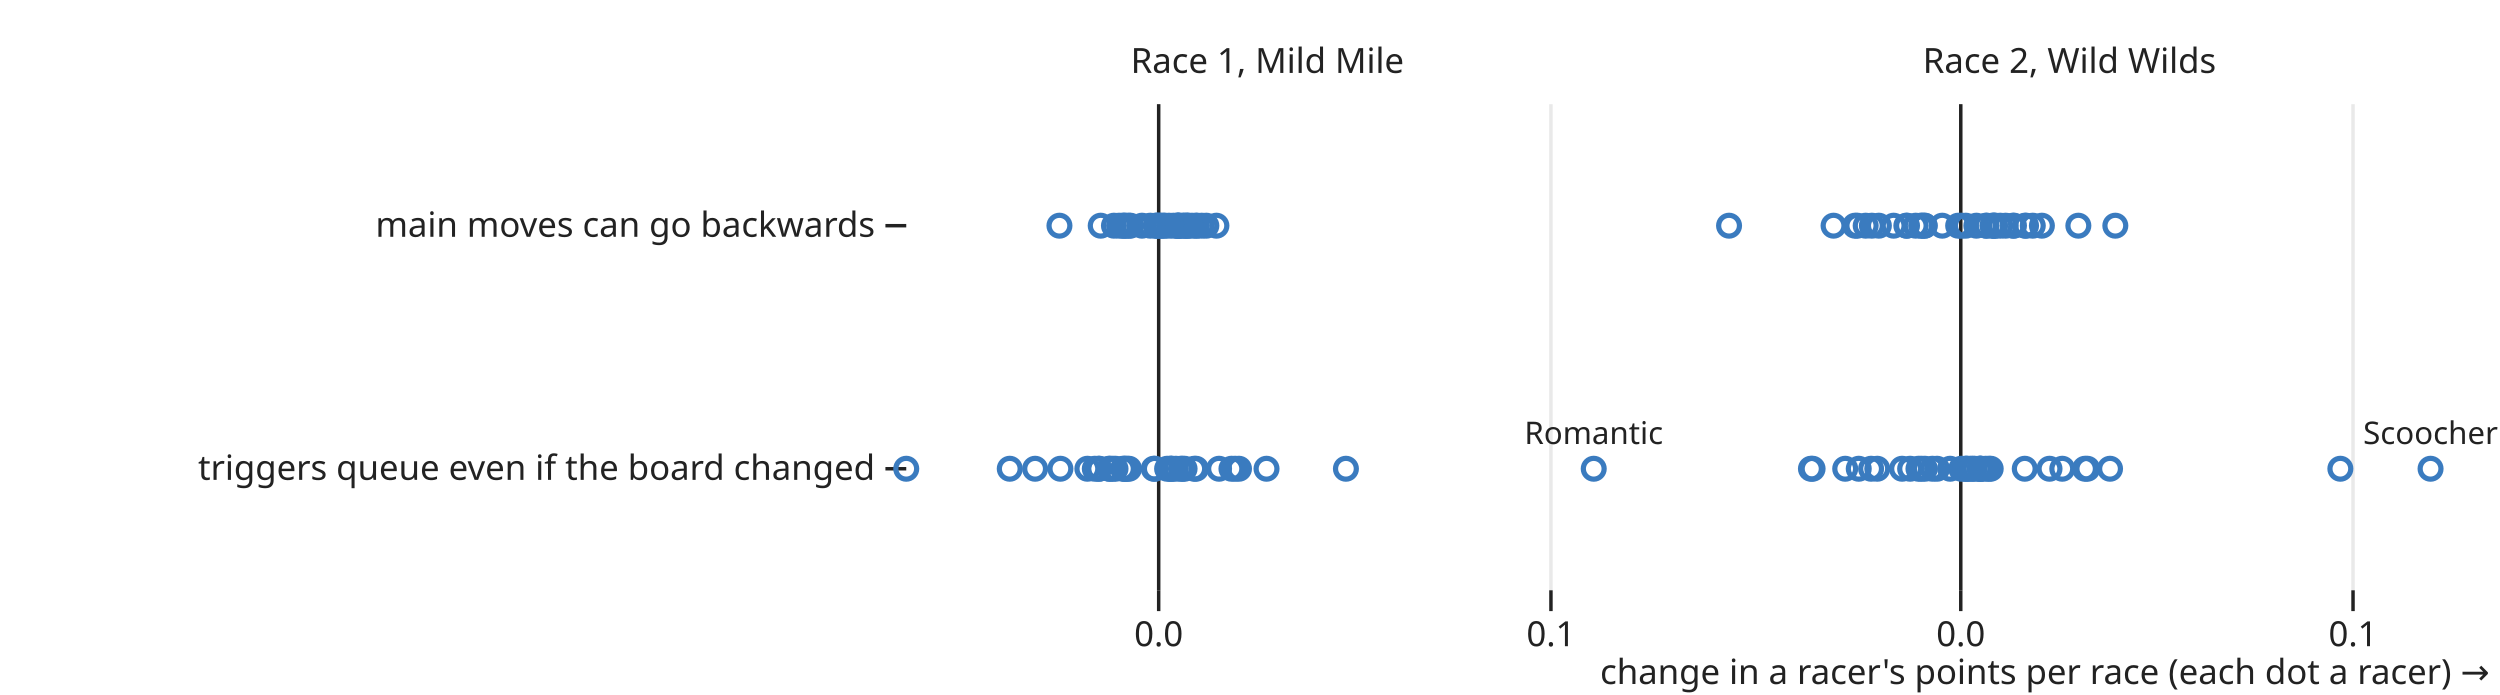
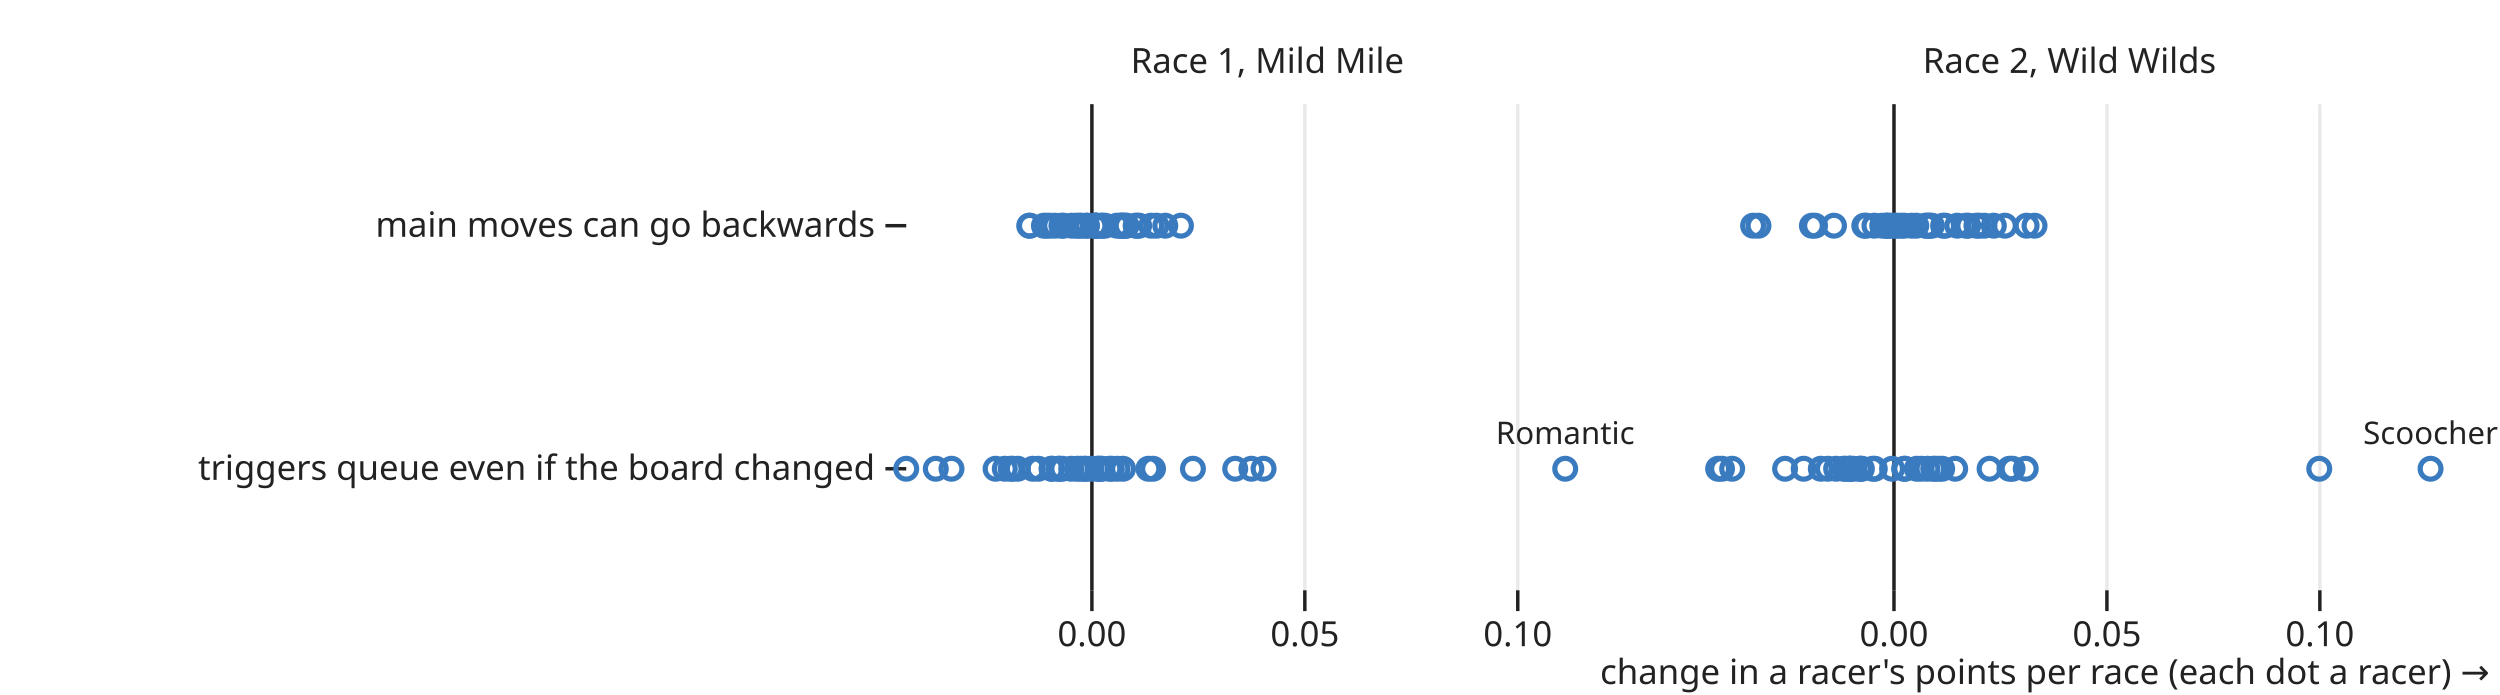
<svg xmlns="http://www.w3.org/2000/svg" class="plot-d6a7b5" fill="currentColor" font-family="system-ui, sans-serif" font-size="10" text-anchor="middle" width="720" height="200" viewBox="0 0 720 200" style="background: white; color: rgb(34, 34, 34);">
  <style>:where(.plot-d6a7b5) {
  --plot-background: white;
  display: block;
  height: auto;
  height: intrinsic;
  max-width: 100%;
}
:where(.plot-d6a7b5 text),
:where(.plot-d6a7b5 tspan) {
  white-space: pre;
}</style>
  <g aria-label="fx-axis tick label" transform="translate(0,-9)">
    <g transform="translate(1,0)">
      <text transform="translate(364,30)">Race 1, Mild Mile</text>
    </g>
    <g transform="translate(232,0)">
      <text transform="translate(364,30)">Race 2, Wild Wilds</text>
    </g>
  </g>
  <g aria-label="y-axis tick" aria-hidden="true">
    <g fill="none" stroke="currentColor" transform="translate(1,0)">
      <path transform="translate(260,65)" d="M0,0L-6,0" />
      <path transform="translate(260,135)" d="M0,0L-6,0" />
    </g>
  </g>
  <g aria-label="y-axis tick label" transform="translate(-9,0)">
    <g text-anchor="end" transform="translate(1,0)">
      <text y="0.32em" transform="translate(260,65)">main moves can go backwards</text>
      <text y="0.32em" transform="translate(260,135)">triggers queue even if the board changed</text>
    </g>
  </g>
  <g aria-label="x-grid" aria-hidden="true">
    <g stroke="currentColor" stroke-opacity="0.1" transform="translate(1,0)">
-       <line x1="332.698" x2="332.698" y1="30" y2="170" />
-       <line x1="445.673" x2="445.673" y1="30" y2="170" />
+       <line x1="313.465" x2="313.465" y1="30" y2="170" />
+       <line x1="374.792" x2="374.792" y1="30" y2="170" />
+       <line x1="436.118" x2="436.118" y1="30" y2="170" />
    </g>
    <g stroke="currentColor" stroke-opacity="0.1" transform="translate(232,0)">
-       <line x1="332.698" x2="332.698" y1="30" y2="170" />
-       <line x1="445.673" x2="445.673" y1="30" y2="170" />
+       <line x1="313.465" x2="313.465" y1="30" y2="170" />
+       <line x1="374.792" x2="374.792" y1="30" y2="170" />
+       <line x1="436.118" x2="436.118" y1="30" y2="170" />
    </g>
  </g>
  <g aria-label="x-axis tick" aria-hidden="true">
    <g fill="none" stroke="currentColor" transform="translate(1,0)">
-       <path transform="translate(332.6981,170)" d="M0,0L0,6" />
-       <path transform="translate(445.6727,170)" d="M0,0L0,6" />
+       <path transform="translate(313.4653,170)" d="M0,0L0,6" />
+       <path transform="translate(374.7915,170)" d="M0,0L0,6" />
+       <path transform="translate(436.1178,170)" d="M0,0L0,6" />
    </g>
    <g fill="none" stroke="currentColor" transform="translate(232,0)">
-       <path transform="translate(332.6981,170)" d="M0,0L0,6" />
-       <path transform="translate(445.6727,170)" d="M0,0L0,6" />
+       <path transform="translate(313.4653,170)" d="M0,0L0,6" />
+       <path transform="translate(374.7915,170)" d="M0,0L0,6" />
+       <path transform="translate(436.1178,170)" d="M0,0L0,6" />
    </g>
  </g>
  <g aria-label="x-axis tick label" transform="translate(0,9)">
    <g font-variant="tabular-nums" transform="translate(1,0)">
-       <text y="0.71em" transform="translate(332.6981,170)">0.0</text>
-       <text y="0.71em" transform="translate(445.6727,170)">0.1</text>
+       <text y="0.71em" transform="translate(313.4653,170)">0.00</text>
+       <text y="0.71em" transform="translate(374.7915,170)">0.05</text>
+       <text y="0.71em" transform="translate(436.1178,170)">0.10</text>
    </g>
    <g font-variant="tabular-nums" transform="translate(232,0)">
-       <text y="0.71em" transform="translate(332.6981,170)">0.0</text>
-       <text y="0.71em" transform="translate(445.6727,170)">0.1</text>
+       <text y="0.71em" transform="translate(313.4653,170)">0.00</text>
+       <text y="0.71em" transform="translate(374.7915,170)">0.05</text>
+       <text y="0.71em" transform="translate(436.1178,170)">0.10</text>
    </g>
  </g>
  <g aria-label="x-axis label" text-anchor="end" transform="translate(17,27)">
    <text transform="translate(700,170)">change in a racer's points per race (each dot a racer) →</text>
  </g>
  <g aria-label="rule">
    <g stroke="currentColor" transform="translate(1,0)">
-       <line x1="332.698" x2="332.698" y1="30" y2="170" />
+       <line x1="313.465" x2="313.465" y1="30" y2="170" />
    </g>
    <g stroke="currentColor" transform="translate(232,0)">
-       <line x1="332.698" x2="332.698" y1="30" y2="170" />
+       <line x1="313.465" x2="313.465" y1="30" y2="170" />
    </g>
  </g>
  <g aria-label="dot">
    <g fill="none" stroke="#3a7bbf" stroke-width="1.5" transform="translate(1,0)">
-       <circle cx="338.444" cy="65" r="3" />
-       <circle cx="331.829" cy="65" r="3" />
-       <circle cx="335.668" cy="65" r="3" />
-       <circle cx="327.891" cy="65" r="3" />
-       <circle cx="342.292" cy="65" r="3" />
-       <circle cx="323.163" cy="65" r="3" />
-       <circle cx="304.121" cy="65" r="3" />
-       <circle cx="338.125" cy="65" r="3" />
-       <circle cx="332.246" cy="65" r="3" />
-       <circle cx="321.289" cy="65" r="3" />
-       <circle cx="345.099" cy="65" r="3" />
-       <circle cx="332.275" cy="65" r="3" />
-       <circle cx="330.281" cy="65" r="3" />
-       <circle cx="341.106" cy="65" r="3" />
-       <circle cx="336.968" cy="65" r="3" />
-       <circle cx="339.892" cy="65" r="3" />
-       <circle cx="324.076" cy="65" r="3" />
-       <circle cx="316.005" cy="65" r="3" />
-       <circle cx="340.683" cy="65" r="3" />
-       <circle cx="343.464" cy="65" r="3" />
-       <circle cx="322.724" cy="65" r="3" />
-       <circle cx="334.149" cy="65" r="3" />
-       <circle cx="334.4" cy="65" r="3" />
-       <circle cx="322.399" cy="65" r="3" />
-       <circle cx="343.721" cy="65" r="3" />
-       <circle cx="349.326" cy="65" r="3" />
-       <circle cx="338.128" cy="65" r="3" />
-       <circle cx="338.778" cy="65" r="3" />
-       <circle cx="341.077" cy="65" r="3" />
-       <circle cx="333.035" cy="65" r="3" />
-       <circle cx="346.426" cy="65" r="3" />
-       <circle cx="339.886" cy="65" r="3" />
-       <circle cx="324.542" cy="65" r="3" />
-       <circle cx="333.231" cy="65" r="3" />
-       <circle cx="338.263" cy="65" r="3" />
-       <circle cx="319.819" cy="65" r="3" />
-       <circle cx="350.087" cy="135" r="3" />
-       <circle cx="354.709" cy="135" r="3" />
-       <circle cx="335.127" cy="135" r="3" />
-       <circle cx="322.399" cy="135" r="3" />
-       <circle cx="340.156" cy="135" r="3" />
-       <circle cx="339.475" cy="135" r="3" />
-       <circle cx="343.447" cy="135" r="3" />
-       <circle cx="322.885" cy="135" r="3" />
-       <circle cx="353.657" cy="135" r="3" />
-       <circle cx="320.265" cy="135" r="3" />
-       <circle cx="304.395" cy="135" r="3" />
-       <circle cx="323.629" cy="135" r="3" />
-       <circle cx="312.168" cy="135" r="3" />
-       <circle cx="315.512" cy="135" r="3" />
-       <circle cx="315.515" cy="135" r="3" />
-       <circle cx="318.587" cy="135" r="3" />
-       <circle cx="289.81" cy="135" r="3" />
-       <circle cx="331.281" cy="135" r="3" />
-       <circle cx="324.159" cy="135" r="3" />
-       <circle cx="386.626" cy="135" r="3" />
-       <circle cx="339.102" cy="135" r="3" />
-       <circle cx="342.941" cy="135" r="3" />
-       <circle cx="323.01" cy="135" r="3" />
-       <circle cx="457.996" cy="135" r="3" />
-       <circle cx="336.37" cy="135" r="3" />
-       <circle cx="336.438" cy="135" r="3" />
-       <circle cx="363.76" cy="135" r="3" />
-       <circle cx="318.449" cy="135" r="3" />
-       <circle cx="355.829" cy="135" r="3" />
-       <circle cx="319.432" cy="135" r="3" />
-       <circle cx="314.304" cy="135" r="3" />
-       <circle cx="331.59" cy="135" r="3" />
-       <circle cx="297.113" cy="135" r="3" />
+       <circle cx="326.07" cy="65" r="3" />
+       <circle cx="304.687" cy="65" r="3" />
+       <circle cx="332.067" cy="65" r="3" />
+       <circle cx="321.859" cy="65" r="3" />
+       <circle cx="330.551" cy="65" r="3" />
+       <circle cx="322.065" cy="65" r="3" />
+       <circle cx="302.869" cy="65" r="3" />
+       <circle cx="300.451" cy="65" r="3" />
+       <circle cx="295.612" cy="65" r="3" />
+       <circle cx="310.421" cy="65" r="3" />
+       <circle cx="321.774" cy="65" r="3" />
+       <circle cx="309.869" cy="65" r="3" />
+       <circle cx="317.255" cy="65" r="3" />
+       <circle cx="320.645" cy="65" r="3" />
+       <circle cx="314.737" cy="65" r="3" />
+       <circle cx="301.414" cy="65" r="3" />
+       <circle cx="322.634" cy="65" r="3" />
+       <circle cx="314.497" cy="65" r="3" />
+       <circle cx="316.318" cy="65" r="3" />
+       <circle cx="327.068" cy="65" r="3" />
+       <circle cx="295.413" cy="65" r="3" />
+       <circle cx="307.65" cy="65" r="3" />
+       <circle cx="326.568" cy="65" r="3" />
+       <circle cx="314.782" cy="65" r="3" />
+       <circle cx="339.114" cy="65" r="3" />
+       <circle cx="312.05" cy="65" r="3" />
+       <circle cx="308.946" cy="65" r="3" />
+       <circle cx="314.22" cy="65" r="3" />
+       <circle cx="316.254" cy="65" r="3" />
+       <circle cx="299.646" cy="65" r="3" />
+       <circle cx="323.125" cy="65" r="3" />
+       <circle cx="305.312" cy="65" r="3" />
+       <circle cx="311.933" cy="65" r="3" />
+       <circle cx="314.632" cy="65" r="3" />
+       <circle cx="323.459" cy="65" r="3" />
+       <circle cx="334.601" cy="65" r="3" />
+       <circle cx="315.215" cy="135" r="3" />
+       <circle cx="311.728" cy="135" r="3" />
+       <circle cx="329.748" cy="135" r="3" />
+       <circle cx="313.056" cy="135" r="3" />
+       <circle cx="304.93" cy="135" r="3" />
+       <circle cx="319.22" cy="135" r="3" />
+       <circle cx="285.731" cy="135" r="3" />
+       <circle cx="342.564" cy="135" r="3" />
+       <circle cx="304.031" cy="135" r="3" />
+       <circle cx="301.969" cy="135" r="3" />
+       <circle cx="290.07" cy="135" r="3" />
+       <circle cx="290.656" cy="135" r="3" />
+       <circle cx="298.057" cy="135" r="3" />
+       <circle cx="362.906" cy="135" r="3" />
+       <circle cx="301.838" cy="135" r="3" />
+       <circle cx="315.956" cy="135" r="3" />
+       <circle cx="316.34" cy="135" r="3" />
+       <circle cx="273.034" cy="135" r="3" />
+       <circle cx="311.36" cy="135" r="3" />
+       <circle cx="309.165" cy="135" r="3" />
+       <circle cx="354.741" cy="135" r="3" />
+       <circle cx="320.814" cy="135" r="3" />
+       <circle cx="318.516" cy="135" r="3" />
+       <circle cx="331.072" cy="135" r="3" />
+       <circle cx="288.385" cy="135" r="3" />
+       <circle cx="310.198" cy="135" r="3" />
+       <circle cx="449.782" cy="135" r="3" />
+       <circle cx="322.438" cy="135" r="3" />
+       <circle cx="359.39" cy="135" r="3" />
+       <circle cx="307.509" cy="135" r="3" />
+       <circle cx="303.794" cy="135" r="3" />
+       <circle cx="315.122" cy="135" r="3" />
+       <circle cx="296.43" cy="135" r="3" />
+       <circle cx="292.109" cy="135" r="3" />
      <circle cx="260" cy="135" r="3" />
-       <circle cx="337.651" cy="135" r="3" />
-       <circle cx="336.004" cy="135" r="3" />
+       <circle cx="268.509" cy="135" r="3" />
    </g>
    <g fill="none" stroke="#3a7bbf" stroke-width="1.5" transform="translate(232,0)">
-       <circle cx="327.36" cy="65" r="3" />
-       <circle cx="342.463" cy="65" r="3" />
-       <circle cx="309.111" cy="65" r="3" />
-       <circle cx="342.579" cy="65" r="3" />
-       <circle cx="302.91" cy="65" r="3" />
-       <circle cx="321.356" cy="65" r="3" />
-       <circle cx="313.37" cy="65" r="3" />
-       <circle cx="317.028" cy="65" r="3" />
-       <circle cx="317.214" cy="65" r="3" />
-       <circle cx="366.565" cy="65" r="3" />
-       <circle cx="319.728" cy="65" r="3" />
-       <circle cx="334.169" cy="65" r="3" />
-       <circle cx="331.95" cy="65" r="3" />
-       <circle cx="377.215" cy="65" r="3" />
-       <circle cx="265.967" cy="65" r="3" />
-       <circle cx="305.316" cy="65" r="3" />
-       <circle cx="321.378" cy="65" r="3" />
-       <circle cx="351.5" cy="65" r="3" />
-       <circle cx="356.065" cy="65" r="3" />
-       <circle cx="340.133" cy="65" r="3" />
-       <circle cx="322.243" cy="65" r="3" />
-       <circle cx="348.02" cy="65" r="3" />
-       <circle cx="341.807" cy="65" r="3" />
-       <circle cx="296.068" cy="65" r="3" />
-       <circle cx="337.197" cy="65" r="3" />
-       <circle cx="322.335" cy="65" r="3" />
-       <circle cx="351.211" cy="65" r="3" />
-       <circle cx="342.074" cy="65" r="3" />
-       <circle cx="345.618" cy="65" r="3" />
-       <circle cx="340.012" cy="65" r="3" />
-       <circle cx="353.441" cy="65" r="3" />
-       <circle cx="302.248" cy="65" r="3" />
-       <circle cx="344.075" cy="65" r="3" />
-       <circle cx="347.759" cy="65" r="3" />
-       <circle cx="332.905" cy="65" r="3" />
-       <circle cx="307.103" cy="65" r="3" />
-       <circle cx="361.935" cy="135" r="3" />
-       <circle cx="334.148" cy="135" r="3" />
-       <circle cx="358.258" cy="135" r="3" />
-       <circle cx="315.801" cy="135" r="3" />
-       <circle cx="325.87" cy="135" r="3" />
-       <circle cx="290.025" cy="135" r="3" />
-       <circle cx="336.692" cy="135" r="3" />
-       <circle cx="338.271" cy="135" r="3" />
-       <circle cx="321.358" cy="135" r="3" />
-       <circle cx="320.515" cy="135" r="3" />
-       <circle cx="338.322" cy="135" r="3" />
-       <circle cx="332.83" cy="135" r="3" />
-       <circle cx="329.632" cy="135" r="3" />
-       <circle cx="340.807" cy="135" r="3" />
-       <circle cx="334.168" cy="135" r="3" />
-       <circle cx="306.872" cy="135" r="3" />
-       <circle cx="369.155" cy="135" r="3" />
-       <circle cx="324.522" cy="135" r="3" />
-       <circle cx="299.42" cy="135" r="3" />
-       <circle cx="442.024" cy="135" r="3" />
-       <circle cx="336.109" cy="135" r="3" />
-       <circle cx="338.608" cy="135" r="3" />
-       <circle cx="334.649" cy="135" r="3" />
+       <circle cx="315.478" cy="65" r="3" />
+       <circle cx="314.341" cy="65" r="3" />
+       <circle cx="334.18" cy="65" r="3" />
+       <circle cx="313.605" cy="65" r="3" />
+       <circle cx="316.43" cy="65" r="3" />
+       <circle cx="290.729" cy="65" r="3" />
+       <circle cx="351.656" cy="65" r="3" />
+       <circle cx="312.549" cy="65" r="3" />
+       <circle cx="322.761" cy="65" r="3" />
+       <circle cx="310.081" cy="65" r="3" />
+       <circle cx="307.841" cy="65" r="3" />
+       <circle cx="327.619" cy="65" r="3" />
+       <circle cx="311.659" cy="65" r="3" />
+       <circle cx="337.21" cy="65" r="3" />
+       <circle cx="296.19" cy="65" r="3" />
+       <circle cx="289.831" cy="65" r="3" />
+       <circle cx="272.892" cy="65" r="3" />
+       <circle cx="311.268" cy="65" r="3" />
+       <circle cx="311.463" cy="65" r="3" />
+       <circle cx="342.223" cy="65" r="3" />
+       <circle cx="345.412" cy="65" r="3" />
+       <circle cx="331.7" cy="65" r="3" />
+       <circle cx="353.942" cy="65" r="3" />
+       <circle cx="305.486" cy="65" r="3" />
+       <circle cx="324.384" cy="65" r="3" />
+       <circle cx="319.891" cy="65" r="3" />
+       <circle cx="274.448" cy="65" r="3" />
+       <circle cx="304.913" cy="65" r="3" />
+       <circle cx="339.481" cy="65" r="3" />
+       <circle cx="318.517" cy="65" r="3" />
+       <circle cx="323.717" cy="65" r="3" />
+       <circle cx="337.999" cy="65" r="3" />
+       <circle cx="322.633" cy="65" r="3" />
+       <circle cx="323.618" cy="65" r="3" />
+       <circle cx="328.26" cy="65" r="3" />
+       <circle cx="334.849" cy="65" r="3" />
+       <circle cx="300.894" cy="135" r="3" />
+       <circle cx="347.617" cy="135" r="3" />
+       <circle cx="299.032" cy="135" r="3" />
+       <circle cx="300.594" cy="135" r="3" />
+       <circle cx="263.943" cy="135" r="3" />
+       <circle cx="292.398" cy="135" r="3" />
+       <circle cx="303.566" cy="135" r="3" />
+       <circle cx="346.731" cy="135" r="3" />
+       <circle cx="351.411" cy="135" r="3" />
+       <circle cx="307.347" cy="135" r="3" />
+       <circle cx="331.093" cy="135" r="3" />
+       <circle cx="299.488" cy="135" r="3" />
+       <circle cx="282.1" cy="135" r="3" />
+       <circle cx="325.322" cy="135" r="3" />
+       <circle cx="300.798" cy="135" r="3" />
+       <circle cx="307.936" cy="135" r="3" />
+       <circle cx="316.374" cy="135" r="3" />
+       <circle cx="303.777" cy="135" r="3" />
+       <circle cx="304.219" cy="135" r="3" />
+       <circle cx="435.947" cy="135" r="3" />
+       <circle cx="320.036" cy="135" r="3" />
+       <circle cx="327.347" cy="135" r="3" />
+       <circle cx="323.108" cy="135" r="3" />
+       <circle cx="287.46" cy="135" r="3" />
+       <circle cx="312.916" cy="135" r="3" />
+       <circle cx="324.771" cy="135" r="3" />
+       <circle cx="316.691" cy="135" r="3" />
+       <circle cx="326.364" cy="135" r="3" />
+       <circle cx="262.82" cy="135" r="3" />
+       <circle cx="340.998" cy="135" r="3" />
+       <circle cx="294.427" cy="135" r="3" />
+       <circle cx="266.86" cy="135" r="3" />
+       <circle cx="321.361" cy="135" r="3" />
+       <circle cx="301.768" cy="135" r="3" />
      <circle cx="468" cy="135" r="3" />
-       <circle cx="318.12" cy="135" r="3" />
-       <circle cx="351.133" cy="135" r="3" />
-       <circle cx="338.091" cy="135" r="3" />
-       <circle cx="341.322" cy="135" r="3" />
-       <circle cx="308.656" cy="135" r="3" />
-       <circle cx="289.552" cy="135" r="3" />
-       <circle cx="322.369" cy="135" r="3" />
-       <circle cx="335.514" cy="135" r="3" />
-       <circle cx="368.477" cy="135" r="3" />
-       <circle cx="339.868" cy="135" r="3" />
-       <circle cx="375.69" cy="135" r="3" />
-       <circle cx="303.317" cy="135" r="3" />
+       <circle cx="296.8" cy="135" r="3" />
    </g>
  </g>
  <g aria-label="text" transform="translate(0,-10)">
    <g font-size="9" transform="translate(1,0)">
-       <text y="0.32em" transform="translate(457.996,135)">Romantic</text>
+       <text y="0.32em" transform="translate(449.7815,135)">Romantic</text>
    </g>
    <g font-size="9" transform="translate(232,0)">
      <text y="0.32em" transform="translate(468,135)">Scoocher</text>
    </g>
  </g>
</svg>
